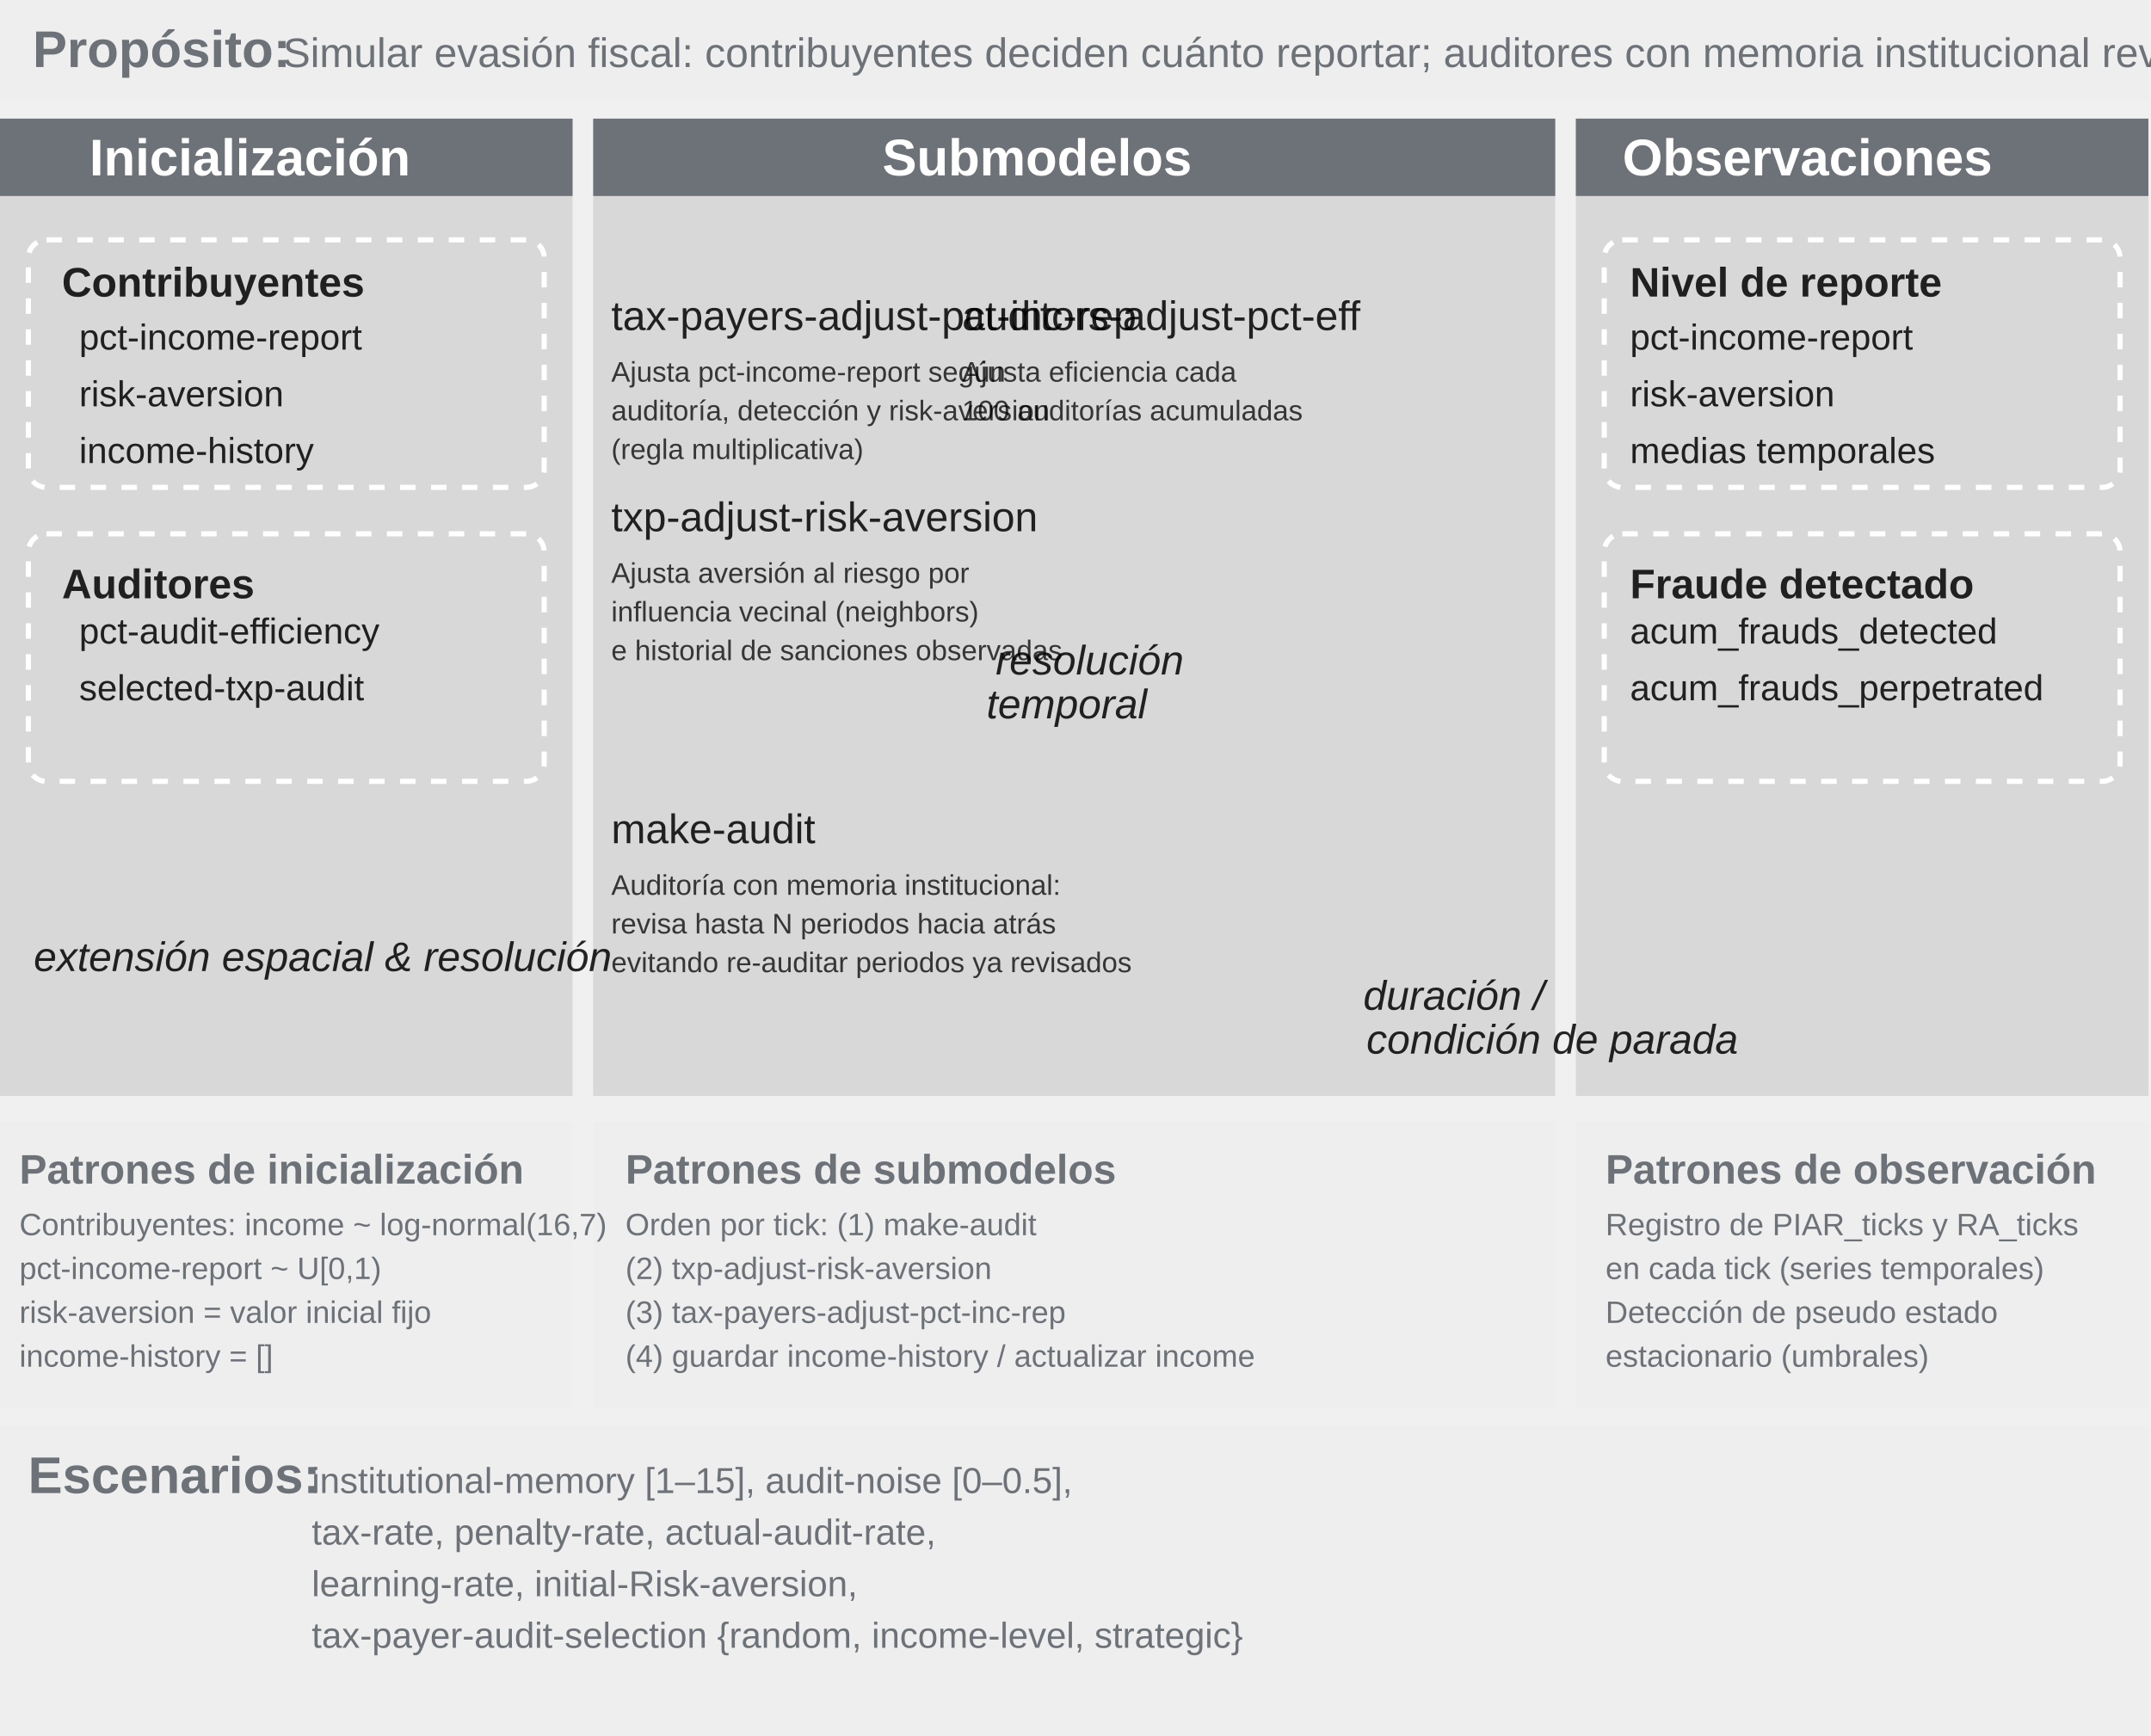
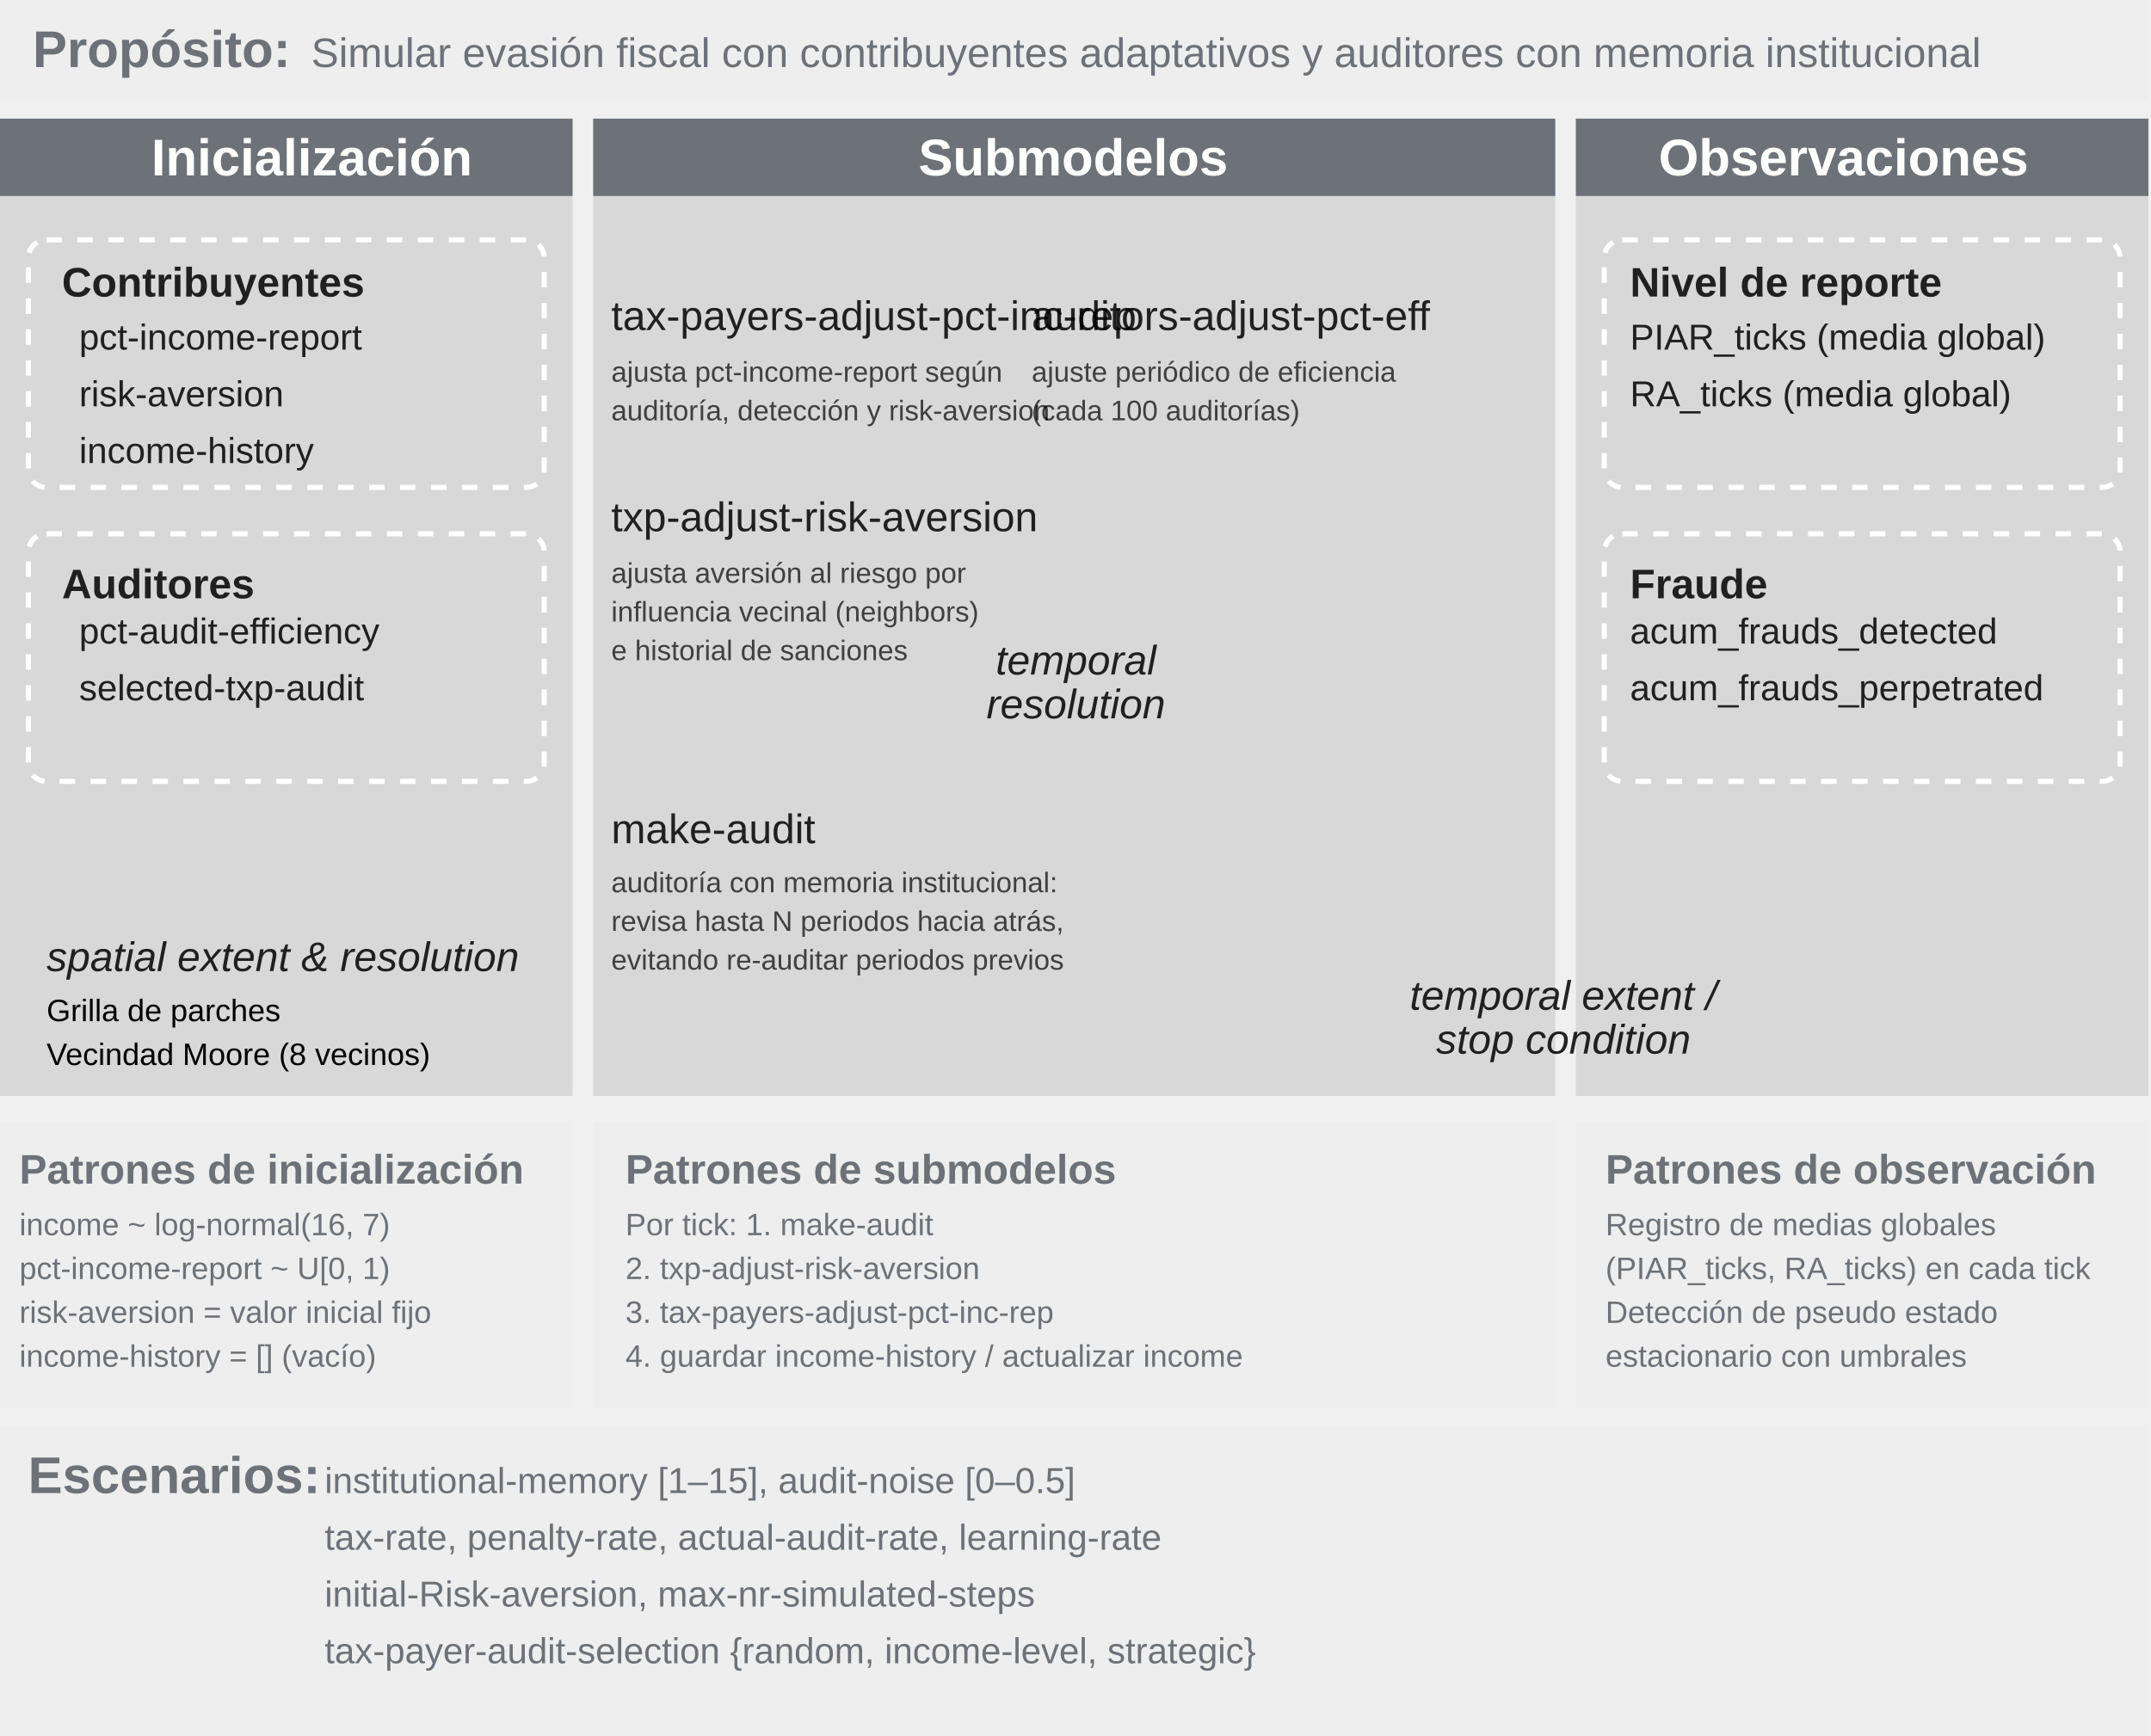
<svg xmlns="http://www.w3.org/2000/svg" xmlns:xlink="http://www.w3.org/1999/xlink" width="834px" height="673px" viewBox="0 0 834 673" version="1.1" style="background: #FFFFFF;">
  <defs>
    <rect id="path-1" x="10" y="92" width="202" height="98" rx="8" />
    <mask id="mask-2" maskContentUnits="userSpaceOnUse" maskUnits="objectBoundingBox" x="0" y="0" width="202" height="98" fill="white">
      <use xlink:href="#path-1" />
    </mask>
    <rect id="path-3" x="10" y="206" width="202" height="98" rx="8" />
    <mask id="mask-4" maskContentUnits="userSpaceOnUse" maskUnits="objectBoundingBox" x="0" y="0" width="202" height="98" fill="white">
      <use xlink:href="#path-3" />
    </mask>
    <rect id="path-5" x="621" y="92" width="202" height="98" rx="8" />
    <mask id="mask-6" maskContentUnits="userSpaceOnUse" maskUnits="objectBoundingBox" x="0" y="0" width="202" height="98" fill="white">
      <use xlink:href="#path-5" />
    </mask>
    <rect id="path-7" x="621" y="206" width="202" height="98" rx="8" />
    <mask id="mask-8" maskContentUnits="userSpaceOnUse" maskUnits="objectBoundingBox" x="0" y="0" width="202" height="98" fill="white">
      <use xlink:href="#path-7" />
    </mask>
  </defs>
  <g id="Page-1" stroke="none" stroke-width="1" fill="none" fill-rule="evenodd">
-     <rect id="Rectangle" fill="#D8D8D8" x="0" y="46" width="222" height="379" />
-     <rect id="Rectangle" fill="#D8D8D8" x="230" y="46" width="373" height="379" />
-     <rect id="Rectangle" fill="#D8D8D8" x="611" y="46" width="222" height="379" />
+     <rect id="col-left" fill="#D8D8D8" x="0" y="46" width="222" height="379" />
+     <rect id="col-mid" fill="#D8D8D8" x="230" y="46" width="373" height="379" />
+     <rect id="col-right" fill="#D8D8D8" x="611" y="46" width="222" height="379" />
    <text id="temporal-resolution" font-family="Arial-ItalicMT, Arial" font-size="16" font-style="italic" font-weight="normal" fill="#000000" fill-opacity="0.85">
-       <tspan x="386.046" y="261.572">resolución </tspan>
-       <tspan x="382.484" y="278.572">temporal</tspan>
+       <tspan x="386.046" y="261.572">temporal </tspan>
+       <tspan x="382.484" y="278.572">resolution</tspan>
    </text>
-     <rect id="Rectangle" fill="#6D7278" x="0" y="46" width="222" height="30" />
-     <rect id="Rectangle" fill="#6D7278" x="611" y="46" width="222" height="30" />
-     <text id="Initialisation" font-family="Arial-BoldMT, Arial" font-size="20" font-weight="bold" fill="#FFFFFF">
-       <tspan x="34.66" y="68">Inicialización</tspan>
+     <rect id="header-left" fill="#6D7278" x="0" y="46" width="222" height="30" />
+     <rect id="header-right" fill="#6D7278" x="611" y="46" width="222" height="30" />
+     <text id="header-init" font-family="Arial-BoldMT, Arial" font-size="20" font-weight="bold" fill="#FFFFFF">
+       <tspan x="58.66" y="68">Inicialización</tspan>
    </text>
-     <rect id="Rectangle" fill="#6D7278" x="230" y="46" width="373" height="30" />
-     <text id="Submodels" font-family="Arial-BoldMT, Arial" font-size="20" font-weight="bold" fill="#FFFFFF">
-       <tspan x="342.104" y="68">Submodelos</tspan>
+     <rect id="header-mid" fill="#6D7278" x="230" y="46" width="373" height="30" />
+     <text id="header-sub" font-family="Arial-BoldMT, Arial" font-size="20" font-weight="bold" fill="#FFFFFF">
+       <tspan x="356.104" y="68">Submodelos</tspan>
    </text>
-     <text id="Observations" font-family="Arial-BoldMT, Arial" font-size="20" font-weight="bold" fill="#FFFFFF">
-       <tspan x="629.089" y="68">Observaciones</tspan>
+     <text id="header-obs" font-family="Arial-BoldMT, Arial" font-size="20" font-weight="bold" fill="#FFFFFF">
+       <tspan x="643.089" y="68">Observaciones</tspan>
    </text>
-     <use id="Rectangle" stroke="#FFFFFF" mask="url(#mask-2)" stroke-width="4" stroke-dasharray="6,6" xlink:href="#path-1" />
-     <use id="Rectangle" stroke="#FFFFFF" mask="url(#mask-4)" stroke-width="4" stroke-dasharray="6,6" xlink:href="#path-3" />
-     <use id="Rectangle" stroke="#FFFFFF" mask="url(#mask-6)" stroke-width="4" stroke-dasharray="6,6" xlink:href="#path-5" />
-     <use id="Rectangle" stroke="#FFFFFF" mask="url(#mask-8)" stroke-width="4" stroke-dasharray="6,6" xlink:href="#path-7" />
-     <text id="temporal-extent-/-st" font-family="Arial-ItalicMT, Arial" font-size="16" font-style="italic" font-weight="normal" fill="#000000" fill-opacity="0.85">
-       <tspan x="528.586" y="391.572">duración / </tspan>
-       <tspan x="529.804" y="408.572">condición de parada</tspan>
+     <use id="box-entity-1" stroke="#FFFFFF" mask="url(#mask-2)" stroke-width="4" stroke-dasharray="6,6" xlink:href="#path-1" />
+     <use id="box-entity-2" stroke="#FFFFFF" mask="url(#mask-4)" stroke-width="4" stroke-dasharray="6,6" xlink:href="#path-3" />
+     <use id="box-output-1" stroke="#FFFFFF" mask="url(#mask-6)" stroke-width="4" stroke-dasharray="6,6" xlink:href="#path-5" />
+     <use id="box-output-2" stroke="#FFFFFF" mask="url(#mask-8)" stroke-width="4" stroke-dasharray="6,6" xlink:href="#path-7" />
+     <text id="temporal-extent" font-family="Arial-ItalicMT, Arial" font-size="16" font-style="italic" font-weight="normal" fill="#000000" fill-opacity="0.85">
+       <tspan x="546.586" y="391.572">temporal extent / </tspan>
+       <tspan x="556.804" y="408.572">stop condition</tspan>
    </text>
-     <text id="spatial-extent-&amp;-res" font-family="Arial-ItalicMT, Arial" font-size="16" font-style="italic" font-weight="normal" fill="#000000" fill-opacity="0.85">
-       <tspan x="13.062" y="376.572">extensión espacial &amp; resolución</tspan>
+     <text id="spatial-extent" font-family="Arial-ItalicMT, Arial" font-size="16" font-style="italic" font-weight="normal" fill="#000000" fill-opacity="0.85">
+       <tspan x="18.062" y="376.572">spatial extent &amp; resolution</tspan>
    </text>
-     <text id="state-variable-1-sta" font-family="ArialMT, Arial" font-size="14" font-weight="normal" fill="#000000" fill-opacity="0.85">
+     <text id="spatial-desc" font-family="ArialMT, Arial" font-size="12" font-weight="normal" fill="#000000">
+       <tspan x="18.062" y="396">Grilla de parches</tspan>
+       <tspan x="18.062" y="413">Vecindad Moore (8 vecinos)</tspan>
+     </text>
+     <text id="entity-1-title" font-family="Arial-BoldMT, Arial" font-size="16" font-weight="bold" fill="#000000" fill-opacity="0.85">
+       <tspan x="24" y="115">Contribuyentes</tspan>
+     </text>
+     <text id="entity-1-vars" font-family="ArialMT, Arial" font-size="14" font-weight="normal" fill="#000000" fill-opacity="0.85">
      <tspan x="30.671" y="135.572">pct-income-report</tspan>
      <tspan x="30.671" y="157.572">risk-aversion</tspan>
      <tspan x="30.671" y="179.572">income-history</tspan>
    </text>
-     <text id="state-variable-1-sta" font-family="ArialMT, Arial" font-size="14" font-weight="normal" fill="#000000" fill-opacity="0.85">
+     <text id="entity-2-title" font-family="Arial-BoldMT, Arial" font-size="16" font-weight="bold" fill="#000000" fill-opacity="0.85">
+       <tspan x="24" y="232">Auditores</tspan>
+     </text>
+     <text id="entity-2-vars" font-family="ArialMT, Arial" font-size="14" font-weight="normal" fill="#000000" fill-opacity="0.85">
      <tspan x="30.671" y="249.572">pct-audit-efficiency</tspan>
      <tspan x="30.671" y="271.572">selected-txp-audit</tspan>
    </text>
-     <text id="Entity-1" font-family="Arial-BoldMT, Arial" font-size="16" font-weight="bold" fill="#000000" fill-opacity="0.85">
-       <tspan x="24" y="115">Contribuyentes</tspan>
-     </text>
-     <text id="Output-pattern-1" font-family="Arial-BoldMT, Arial" font-size="16" font-weight="bold" fill="#000000" fill-opacity="0.85">
+     <text id="output-1-title" font-family="Arial-BoldMT, Arial" font-size="16" font-weight="bold" fill="#000000" fill-opacity="0.85">
      <tspan x="632" y="115">Nivel de reporte</tspan>
    </text>
-     <text id="Output-pattern-2" font-family="Arial-BoldMT, Arial" font-size="16" font-weight="bold" fill="#000000" fill-opacity="0.85">
-       <tspan x="632" y="232">Fraude detectado</tspan>
+     <text id="output-1-vars" font-family="ArialMT, Arial" font-size="14" font-weight="normal" fill="#000000" fill-opacity="0.85">
+       <tspan x="632" y="135.572">PIAR_ticks (media global)</tspan>
+       <tspan x="632" y="157.572">RA_ticks (media global)</tspan>
    </text>
-     <text id="Output-pattern-1-desc" font-family="ArialMT, Arial" font-size="14" font-weight="normal" fill="#000000" fill-opacity="0.85">
-       <tspan x="632" y="135.572">pct-income-report</tspan>
-       <tspan x="632" y="157.572">risk-aversion</tspan>
-       <tspan x="632" y="179.572">medias temporales</tspan>
+     <text id="output-2-title" font-family="Arial-BoldMT, Arial" font-size="16" font-weight="bold" fill="#000000" fill-opacity="0.85">
+       <tspan x="632" y="232">Fraude</tspan>
    </text>
-     <text id="Output-pattern-2-desc" font-family="ArialMT, Arial" font-size="14" font-weight="normal" fill="#000000" fill-opacity="0.85">
+     <text id="output-2-vars" font-family="ArialMT, Arial" font-size="14" font-weight="normal" fill="#000000" fill-opacity="0.85">
      <tspan x="632" y="249.572">acum_frauds_detected</tspan>
      <tspan x="632" y="271.572">acum_frauds_perpetrated</tspan>
    </text>
-     <text id="Entity-2" font-family="Arial-BoldMT, Arial" font-size="16" font-weight="bold" fill="#000000" fill-opacity="0.85">
-       <tspan x="24" y="232">Auditores</tspan>
-     </text>
-     <text id="Submodel-1" font-family="ArialMT, Arial" font-size="16" font-weight="normal" fill="#000000" fill-opacity="0.85">
+     <text id="submodel-1" font-family="ArialMT, Arial" font-size="16" font-weight="normal" fill="#000000" fill-opacity="0.85">
      <tspan x="237" y="327">make-audit</tspan>
    </text>
-     <text id="Submodel-1-desc" font-family="ArialMT, Arial" font-size="11" font-weight="normal" fill="#000000" fill-opacity="0.75">
-       <tspan x="237" y="347">Auditoría con memoria institucional:</tspan>
-       <tspan x="237" y="362">revisa hasta N periodos hacia atrás</tspan>
-       <tspan x="237" y="377">evitando re-auditar periodos ya revisados</tspan>
+     <text id="submodel-1-desc" font-family="ArialMT, Arial" font-size="11" font-weight="normal" fill="#000000" fill-opacity="0.7">
+       <tspan x="237" y="346">auditoría con memoria institucional:</tspan>
+       <tspan x="237" y="361">revisa hasta N periodos hacia atrás,</tspan>
+       <tspan x="237" y="376">evitando re-auditar periodos previos</tspan>
    </text>
-     <text id="Submodel-2" font-family="ArialMT, Arial" font-size="16" font-weight="normal" fill="#000000" fill-opacity="0.85">
+     <text id="submodel-2" font-family="ArialMT, Arial" font-size="16" font-weight="normal" fill="#000000" fill-opacity="0.85">
      <tspan x="237" y="206">txp-adjust-risk-aversion</tspan>
    </text>
-     <text id="Submodel-2-desc" font-family="ArialMT, Arial" font-size="11" font-weight="normal" fill="#000000" fill-opacity="0.75">
-       <tspan x="237" y="226">Ajusta aversión al riesgo por</tspan>
+     <text id="submodel-2-desc" font-family="ArialMT, Arial" font-size="11" font-weight="normal" fill="#000000" fill-opacity="0.7">
+       <tspan x="237" y="226">ajusta aversión al riesgo por</tspan>
      <tspan x="237" y="241">influencia vecinal (neighbors)</tspan>
-       <tspan x="237" y="256">e historial de sanciones observadas</tspan>
+       <tspan x="237" y="256">e historial de sanciones</tspan>
    </text>
-     <text id="Submodel-3" font-family="ArialMT, Arial" font-size="16" font-weight="normal" fill="#000000" fill-opacity="0.85">
+     <text id="submodel-3" font-family="ArialMT, Arial" font-size="16" font-weight="normal" fill="#000000" fill-opacity="0.85">
      <tspan x="237" y="128">tax-payers-adjust-pct-inc-rep</tspan>
    </text>
-     <text id="Submodel-3-desc" font-family="ArialMT, Arial" font-size="11" font-weight="normal" fill="#000000" fill-opacity="0.75">
-       <tspan x="237" y="148">Ajusta pct-income-report según</tspan>
+     <text id="submodel-3-desc" font-family="ArialMT, Arial" font-size="11" font-weight="normal" fill="#000000" fill-opacity="0.7">
+       <tspan x="237" y="148">ajusta pct-income-report según</tspan>
      <tspan x="237" y="163">auditoría, detección y risk-aversion</tspan>
-       <tspan x="237" y="178">(regla multiplicativa)</tspan>
    </text>
-     <text id="Submodel-4" font-family="ArialMT, Arial" font-size="16" font-weight="normal" fill="#000000" fill-opacity="0.85">
-       <tspan x="373" y="128">auditors-adjust-pct-eff</tspan>
+     <text id="submodel-4" font-family="ArialMT, Arial" font-size="16" font-weight="normal" fill="#000000" fill-opacity="0.85">
+       <tspan x="400" y="128">auditors-adjust-pct-eff</tspan>
    </text>
-     <text id="Submodel-4-desc" font-family="ArialMT, Arial" font-size="11" font-weight="normal" fill="#000000" fill-opacity="0.75">
-       <tspan x="373" y="148">Ajusta eficiencia cada</tspan>
-       <tspan x="373" y="163">100 auditorías acumuladas</tspan>
+     <text id="submodel-4-desc" font-family="ArialMT, Arial" font-size="11" font-weight="normal" fill="#000000" fill-opacity="0.7">
+       <tspan x="400" y="148">ajuste periódico de eficiencia</tspan>
+       <tspan x="400" y="163">(cada 100 auditorías)</tspan>
    </text>
-     <rect id="Rectangle" fill="#EEEEEE" x="0" y="0" width="833" height="39" />
-     <rect id="Rectangle" fill="#EEEEEE" x="0" y="553" width="833" height="120" />
-     <text id="Purpose:" font-family="Arial-BoldMT, Arial" font-size="20" font-weight="bold" fill="#6D7278">
-       <tspan x="12.66" y="26">Propósito: </tspan>
+     <rect id="top-bar" fill="#EEEEEE" x="0" y="0" width="833" height="39" />
+     <text id="purpose-label" font-family="Arial-BoldMT, Arial" font-size="20" font-weight="bold" fill="#6D7278">
+       <tspan x="12.66" y="26">Propósito:</tspan>
    </text>
-     <text id="Purpose-text" font-family="ArialMT, Arial" font-size="16" font-weight="normal" fill="#6D7278">
-       <tspan x="109.66" y="26">Simular evasión fiscal: contribuyentes deciden cuánto reportar; auditores con memoria institucional revisan períodos pasados</tspan>
+     <text id="purpose-text" font-family="ArialMT, Arial" font-size="16" font-weight="normal" fill="#6D7278">
+       <tspan x="120.66" y="26">Simular evasión fiscal con contribuyentes adaptativos y auditores con memoria institucional</tspan>
    </text>
-     <rect id="Rectangle" fill="#EEEEEE" x="0" y="435" width="222" height="111" />
-     <rect id="Rectangle" fill="#EEEEEE" x="611" y="435" width="222" height="111" />
-     <rect id="Rectangle" fill="#EEEEEE" x="230" y="435" width="373" height="111" />
-     <text id="Scenarios:" font-family="Arial-BoldMT, Arial" font-size="20" font-weight="bold" fill="#6D7278">
-       <tspan x="10.867" y="579">Escenarios: </tspan>
+     <rect id="bottom-bar" fill="#EEEEEE" x="0" y="553" width="833" height="120" />
+     <text id="scenarios-label" font-family="Arial-BoldMT, Arial" font-size="20" font-weight="bold" fill="#6D7278">
+       <tspan x="10.867" y="579">Escenarios:</tspan>
    </text>
-     <text id="Scenarios-text" font-family="ArialMT, Arial" font-size="14" font-weight="normal" fill="#6D7278">
-       <tspan x="120.867" y="579">institutional-memory [1–15], audit-noise [0–0.5],</tspan>
-       <tspan x="120.867" y="599">tax-rate, penalty-rate, actual-audit-rate,</tspan>
-       <tspan x="120.867" y="619">learning-rate, initial-Risk-aversion,</tspan>
-       <tspan x="120.867" y="639">tax-payer-audit-selection {random, income-level, strategic}</tspan>
+     <text id="scenarios-text" font-family="ArialMT, Arial" font-size="14" font-weight="normal" fill="#6D7278">
+       <tspan x="125.867" y="579">institutional-memory [1–15],  audit-noise [0–0.5]</tspan>
+       <tspan x="125.867" y="601">tax-rate,  penalty-rate,  actual-audit-rate,  learning-rate</tspan>
+       <tspan x="125.867" y="623">initial-Risk-aversion,  max-nr-simulated-steps</tspan>
+       <tspan x="125.867" y="645">tax-payer-audit-selection {random, income-level, strategic}</tspan>
    </text>
-     <text id="Initialisation-patte" font-family="Arial-BoldMT, Arial" font-size="16" font-weight="bold" fill="#6D7278">
+     <rect id="bottom-init" fill="#EEEEEE" x="0" y="435" width="222" height="111" />
+     <rect id="bottom-obs" fill="#EEEEEE" x="611" y="435" width="222" height="111" />
+     <rect id="bottom-sub" fill="#EEEEEE" x="230" y="435" width="373" height="111" />
+     <text id="pattern-init-title" font-family="Arial-BoldMT, Arial" font-size="16" font-weight="bold" fill="#6D7278">
      <tspan x="7.5" y="459">Patrones de inicialización</tspan>
    </text>
-     <text id="Init-patterns-text" font-family="ArialMT, Arial" font-size="12" font-weight="normal" fill="#6D7278">
-       <tspan x="7.5" y="479">Contribuyentes: income ~ log-normal(16,7)</tspan>
-       <tspan x="7.5" y="496">pct-income-report ~ U[0,1)</tspan>
+     <text id="pattern-init-text" font-family="ArialMT, Arial" font-size="12" font-weight="normal" fill="#6D7278">
+       <tspan x="7.5" y="479">income ~ log-normal(16, 7)</tspan>
+       <tspan x="7.5" y="496">pct-income-report ~ U[0, 1)</tspan>
      <tspan x="7.5" y="513">risk-aversion = valor inicial fijo</tspan>
-       <tspan x="7.5" y="530">income-history = []</tspan>
+       <tspan x="7.5" y="530">income-history = [] (vacío)</tspan>
    </text>
-     <text id="Submodel-patterns" font-family="Arial-BoldMT, Arial" font-size="16" font-weight="bold" fill="#6D7278">
+     <text id="pattern-sub-title" font-family="Arial-BoldMT, Arial" font-size="16" font-weight="bold" fill="#6D7278">
      <tspan x="242.5" y="459">Patrones de submodelos</tspan>
    </text>
-     <text id="Submodel-patterns-text" font-family="ArialMT, Arial" font-size="12" font-weight="normal" fill="#6D7278">
-       <tspan x="242.5" y="479">Orden por tick: (1) make-audit</tspan>
-       <tspan x="242.5" y="496">(2) txp-adjust-risk-aversion</tspan>
-       <tspan x="242.5" y="513">(3) tax-payers-adjust-pct-inc-rep</tspan>
-       <tspan x="242.5" y="530">(4) guardar income-history / actualizar income</tspan>
+     <text id="pattern-sub-text" font-family="ArialMT, Arial" font-size="12" font-weight="normal" fill="#6D7278">
+       <tspan x="242.5" y="479">Por tick: 1. make-audit</tspan>
+       <tspan x="242.5" y="496">2. txp-adjust-risk-aversion</tspan>
+       <tspan x="242.5" y="513">3. tax-payers-adjust-pct-inc-rep</tspan>
+       <tspan x="242.5" y="530">4. guardar income-history / actualizar income</tspan>
    </text>
-     <text id="Observation-patterns" font-family="Arial-BoldMT, Arial" font-size="16" font-weight="bold" fill="#6D7278">
+     <text id="pattern-obs-title" font-family="Arial-BoldMT, Arial" font-size="16" font-weight="bold" fill="#6D7278">
      <tspan x="622.5" y="459">Patrones de observación</tspan>
    </text>
-     <text id="Observation-patterns-text" font-family="ArialMT, Arial" font-size="12" font-weight="normal" fill="#6D7278">
-       <tspan x="622.5" y="479">Registro de PIAR_ticks y RA_ticks</tspan>
-       <tspan x="622.5" y="496">en cada tick (series temporales)</tspan>
+     <text id="pattern-obs-text" font-family="ArialMT, Arial" font-size="12" font-weight="normal" fill="#6D7278">
+       <tspan x="622.5" y="479">Registro de medias globales</tspan>
+       <tspan x="622.5" y="496">(PIAR_ticks, RA_ticks) en cada tick</tspan>
      <tspan x="622.5" y="513">Detección de pseudo estado</tspan>
-       <tspan x="622.5" y="530">estacionario (umbrales)</tspan>
+       <tspan x="622.5" y="530">estacionario con umbrales</tspan>
    </text>
    <g id="Loop" transform="translate(0, 163)" fill="#000000">
      <path d="M417,0 C473.333,0 519,46.339 519,103.5 C519,118.943 515.667,133.595 509.691,146.758 L513.717,143.861 C514.365,143.395 515.269,143.542 515.735,144.191 C516.201,144.839 516.054,145.742 515.405,146.208 L506.994,152.26 C499.001,167.419 487.395,180.323 473.345,189.789 L472.764,192.786 L472.325,198.943 L472.613,205.016 L473.601,210.969 L475.26,216.764 L477.563,222.365 L477.752,222.714 L477.857,218.029 C477.875,217.23 478.536,216.598 479.335,216.615 C480.133,216.633 480.766,217.295 480.748,218.093 L480.53,227.808 L483.985,232.84 L488.049,237.638 L492.642,242.095 L497.737,246.174 L503.306,249.837 L509.319,253.049 L515.75,255.773 L522.569,257.974 L529.752,259.614 C531.458,260.065 533.847,260.398 536.921,260.613 C539.995,260.829 543.185,260.886 546.491,260.785 L546.54,260.779 L546.673,260.772 L607.941,260.864 L603.214,257.992 C602.531,257.578 602.314,256.688 602.729,256.006 C603.143,255.324 604.032,255.107 604.715,255.521 L613.524,260.872 L831.502,261.2 C832.22,261.201 832.8,261.784 832.8,262.502 C832.8,263.175 832.287,263.728 831.631,263.793 L831.498,263.8 L612.823,263.472 L604.49,268.136 C603.793,268.526 602.912,268.277 602.522,267.581 C602.132,266.884 602.381,266.003 603.078,265.613 L606.931,263.462 L547.017,263.373 L547.017,263.385 C542.747,263.432 539.268,263.36 536.581,263.168 C533.894,262.976 531.333,262.618 528.896,262.092 L521.403,260.366 L514.289,258.057 L507.584,255.201 L501.319,251.839 L495.521,248.009 L490.221,243.749 L485.446,239.099 L481.227,234.095 L477.59,228.736 L474.564,223.05 L472.175,217.062 L470.452,210.799 L469.422,204.288 L469.111,197.556 L469.549,190.63 L470.762,183.536 L472.778,176.301 L475.627,168.952 L479.337,161.515 L483.937,154.017 L489.459,146.485 L495.935,138.944 L503.398,131.422 L511.881,123.943 L521.422,116.535 L532.059,109.223 L543.833,102.032 L556.786,94.989 L570.966,88.118 L586.421,81.446 L603.206,74.996 L621.379,68.794 L641.003,62.863 L662.15,57.23 L684.894,51.916 L709.323,46.947 L735.527,42.345 L763.611,38.134 L793.688,34.336 L834,31.011 L834,31.011 L793.688,34.336 L763.611,38.134 L735.527,42.345 L709.323,46.947 L684.894,51.916 L662.15,57.23 L641.003,62.863 L621.379,68.794 L603.206,74.996 L586.421,81.446 L570.966,88.118 L556.786,94.989 L543.833,102.032 L532.059,109.223 L521.422,116.535 L511.881,123.943 L503.398,131.422 L495.935,138.944 L489.459,146.485 L483.937,154.017 L479.337,161.515 L475.627,168.952 L472.778,176.301 L470.762,183.536 L469.549,190.63 L469.111,197.556 L469.422,204.288 L470.452,210.799 L472.175,217.062 L474.564,223.05 L477.59,228.736 L481.227,234.095 L485.446,239.099 L490.221,243.749 L495.521,248.009 L501.319,251.839 L507.584,255.201 L514.289,258.057 L521.403,260.366 L528.896,262.092 C531.333,262.618 533.894,262.976 536.581,263.168 C539.268,263.36 542.747,263.432 547.017,263.385 L547.017,263.373 L606.931,263.462 L603.078,265.613 C602.381,266.003 602.132,266.884 602.522,267.581 C602.912,268.277 603.793,268.526 604.49,268.136 L612.823,263.472 L831.498,263.8 L831.631,263.793 C832.287,263.728 832.8,263.175 832.8,262.502 C832.8,261.784 832.22,261.201 831.502,261.2 L613.524,260.872 L604.715,255.521 C604.032,255.107 603.143,255.324 602.729,256.006 C602.314,256.688 602.531,257.578 603.214,257.992 L607.941,260.864 L546.673,260.772 L546.54,260.779 L546.491,260.785 C543.185,260.886 539.995,260.829 536.921,260.613 C533.847,260.398 531.458,260.065 529.752,259.614 L522.569,257.974 L515.75,255.773 L509.319,253.049 L503.306,249.837 L497.737,246.174 L492.642,242.095 L488.049,237.638 L483.985,232.84 L480.53,227.808 L480.748,218.093 C480.766,217.295 480.133,216.633 479.335,216.615 C478.536,216.598 477.875,217.23 477.857,218.029 L477.752,222.714 L477.563,222.365 L475.26,216.764 L473.601,210.969 L472.613,205.016 L472.325,198.943 L472.764,192.786 L473.345,189.789 C487.395,180.323 499.001,167.419 506.994,152.26 L515.405,146.208 C516.054,145.742 516.201,144.839 515.735,144.191 C515.269,143.542 514.365,143.395 513.717,143.861 L509.691,146.758 C515.667,133.595 519,118.943 519,103.5 C519,46.339 473.333,0 417,0 Z" />
    </g>
  </g>
</svg>
